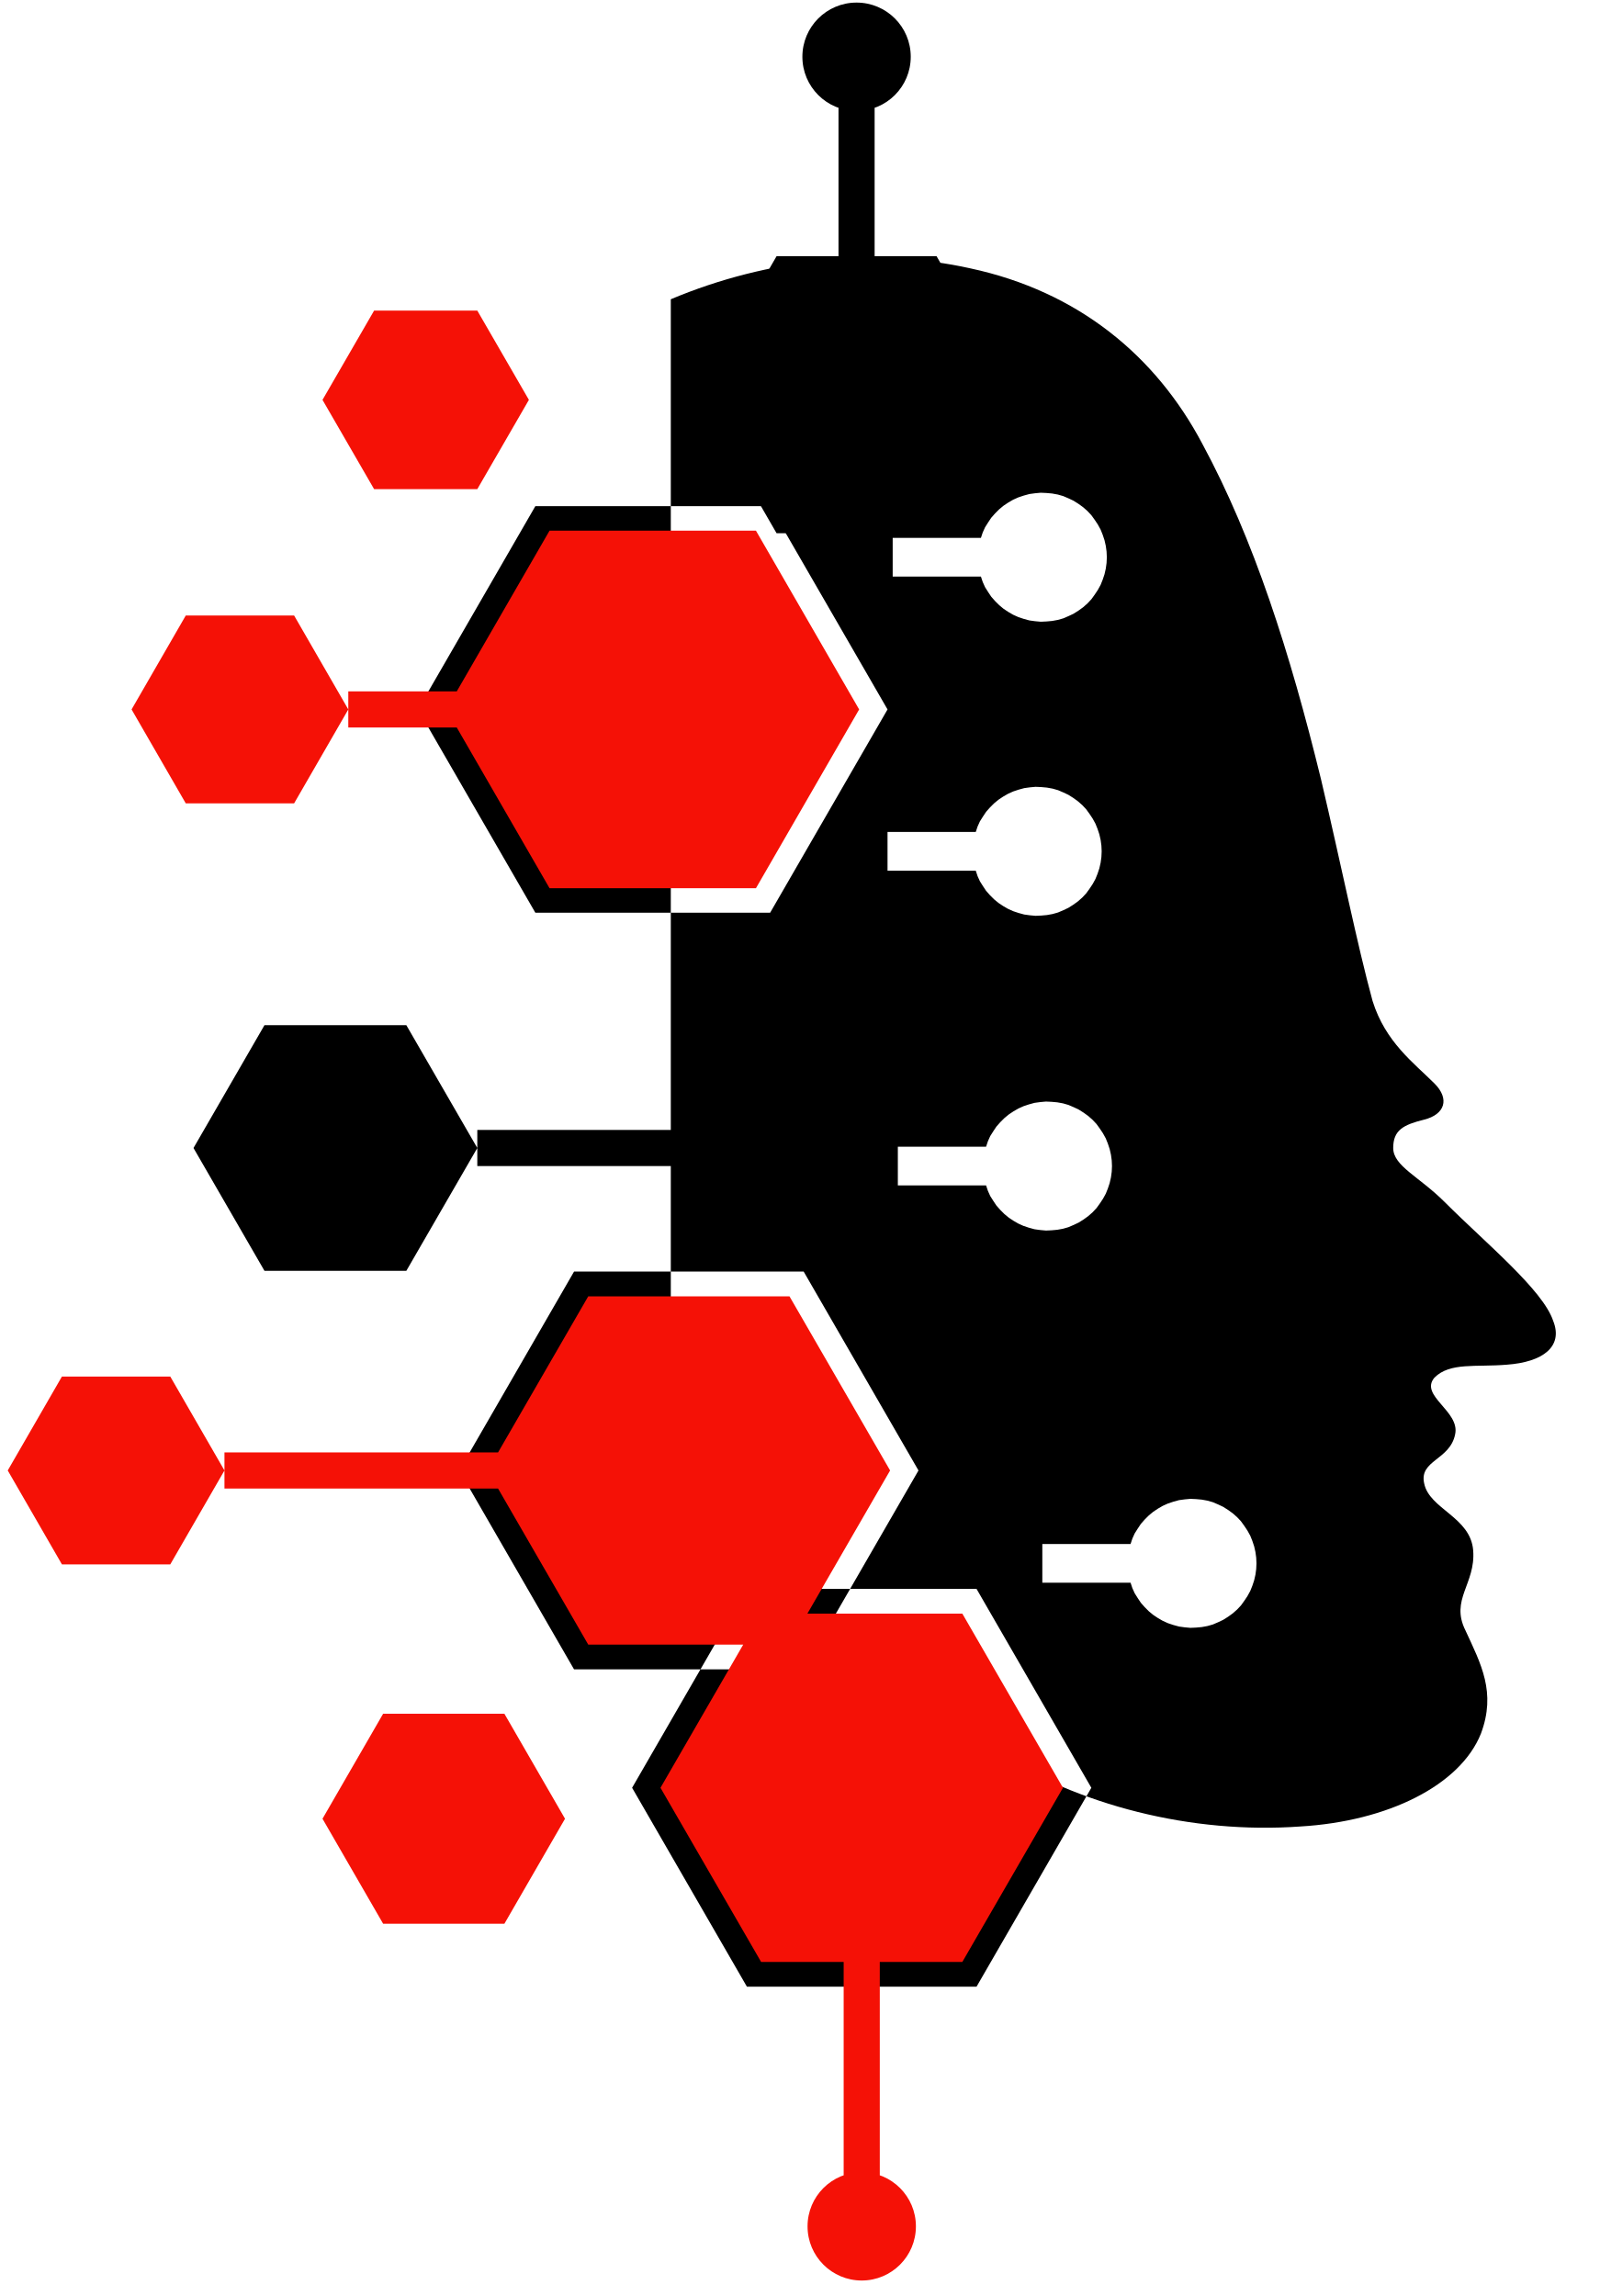
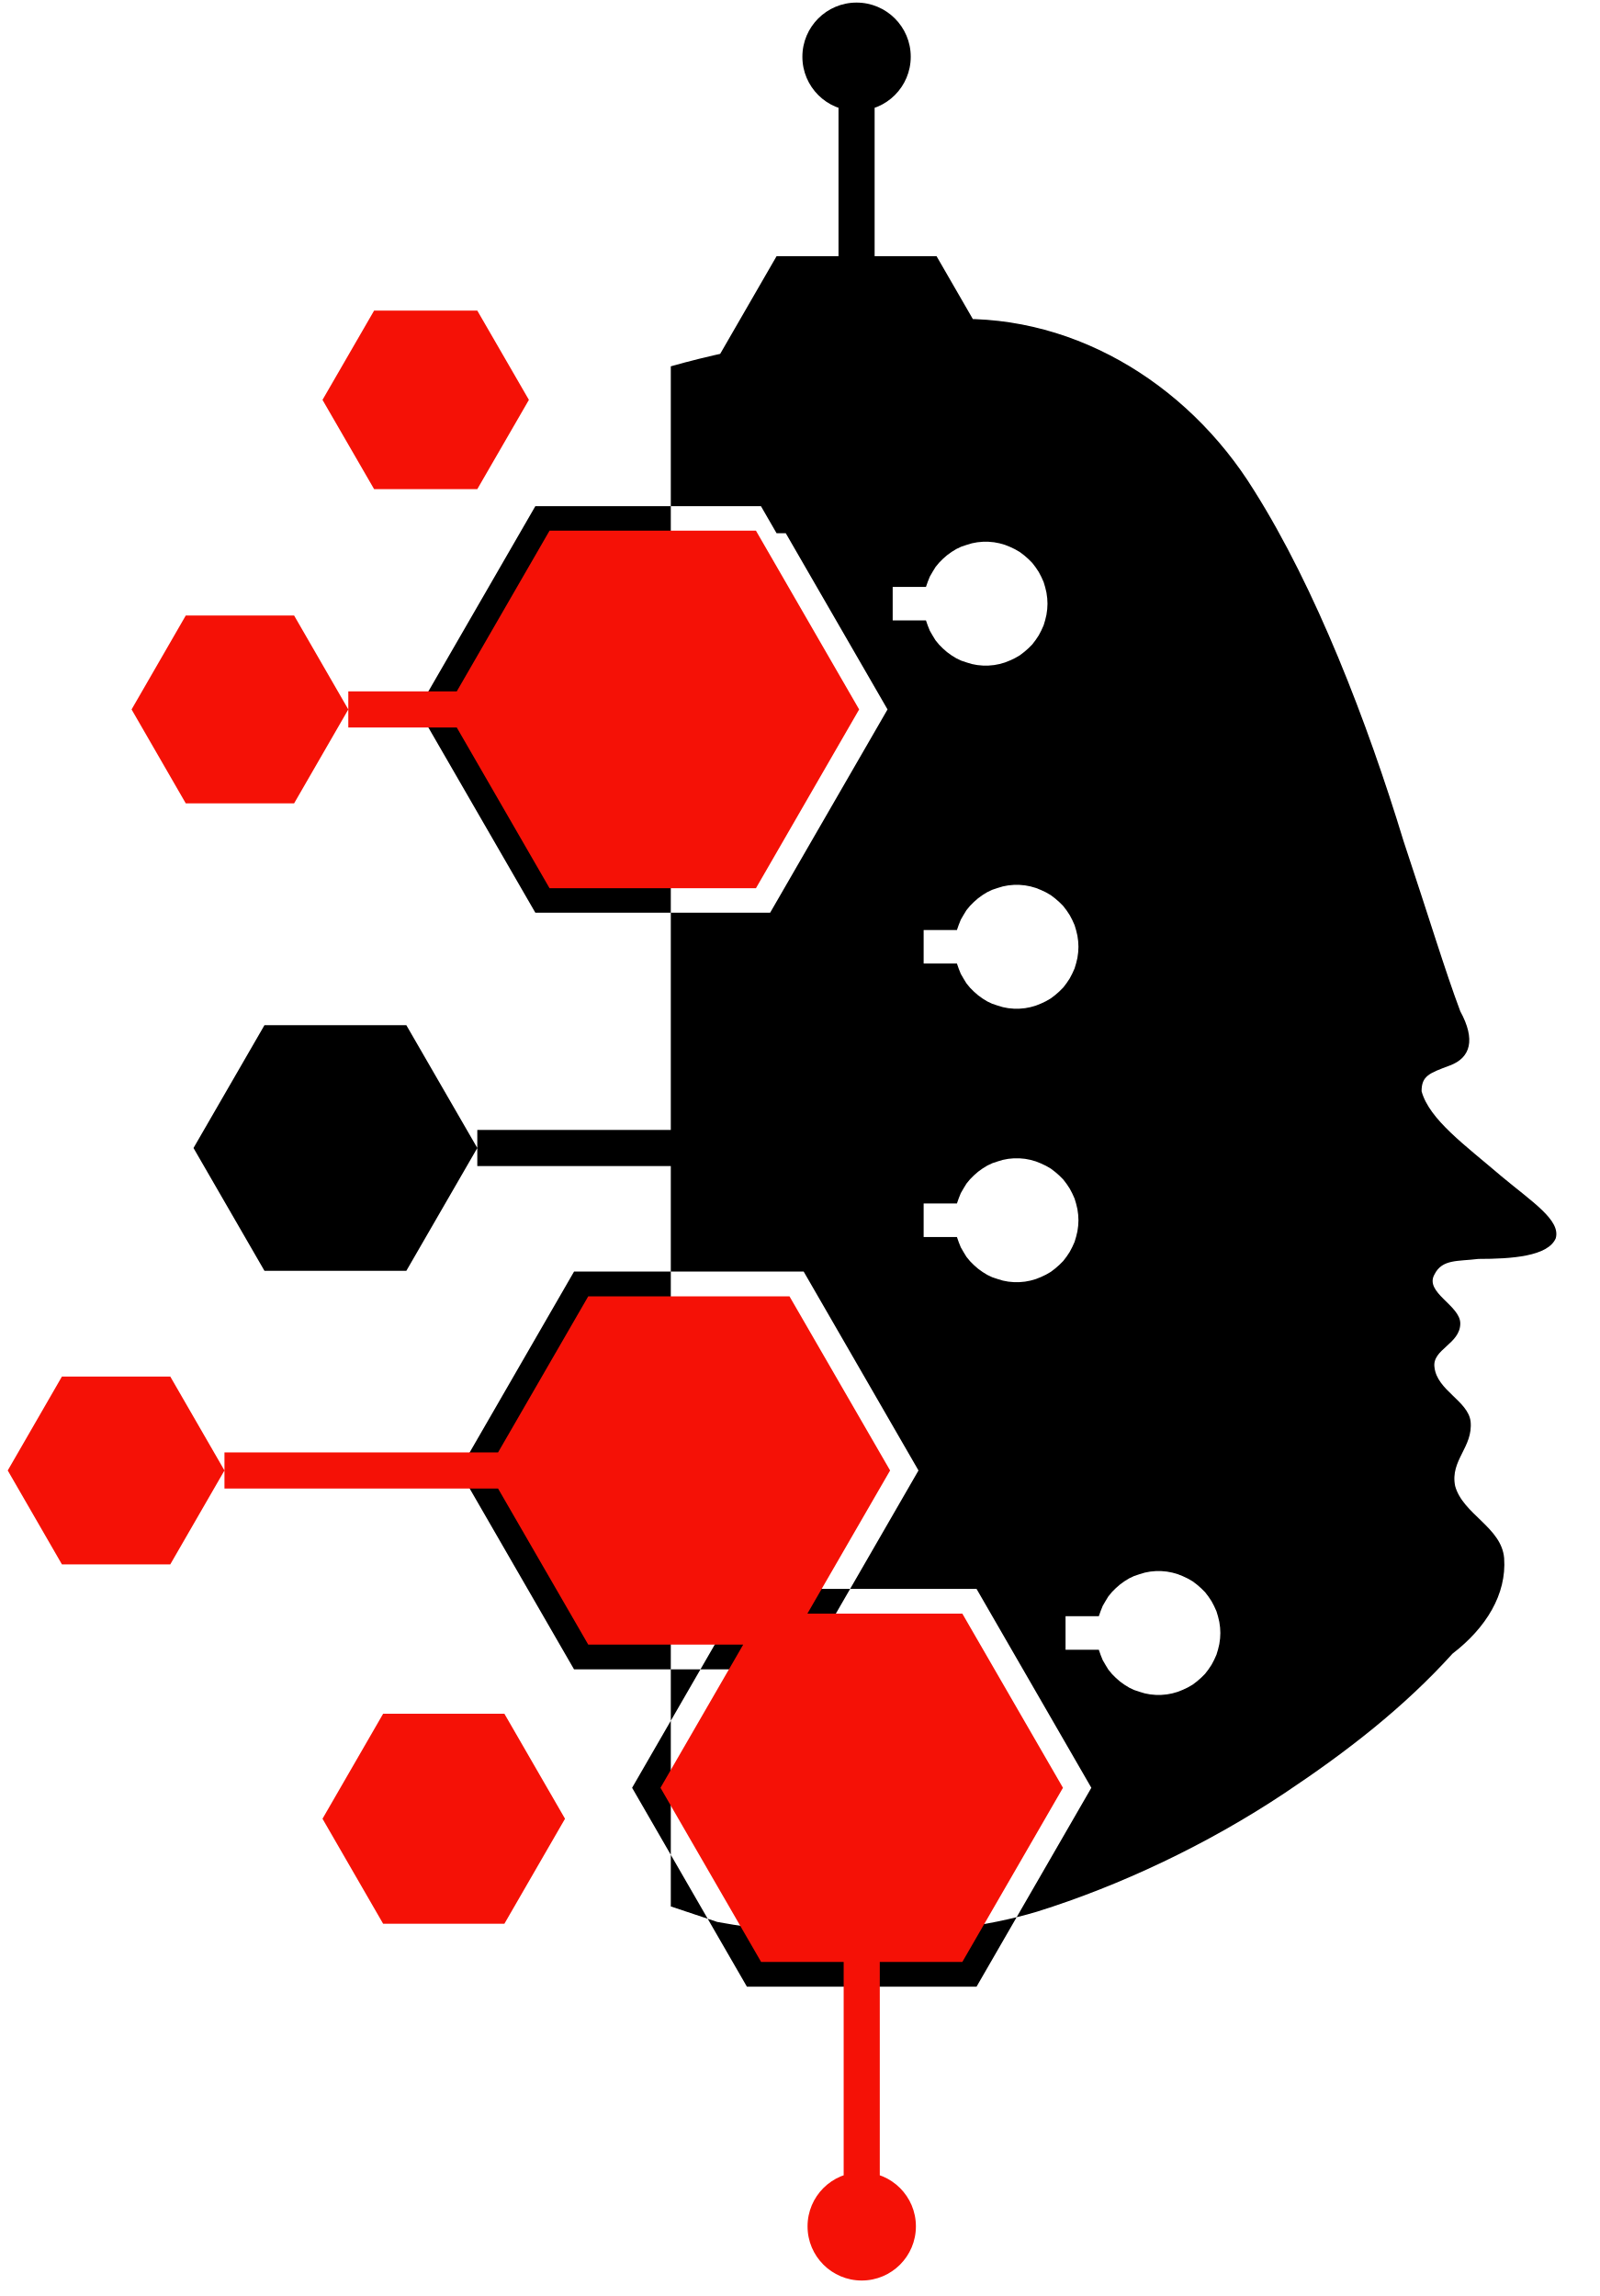
<svg xmlns="http://www.w3.org/2000/svg" viewBox="-10 0 620 890" role="img" aria-label="Ender Net">
-   <path fill="currentColor" fill-rule="evenodd" d="M250 116C288 100 330 96 366 104C408 113 438 138 456 172C476 209 490 253 502 302C510 336 516 366 522 388C527 404 538 412 546 420C552 426 550 432 542 434C534 436 530 438 530 445C530 452 540 456 550 466C566 482 588 500 592 512C596 522 588 528 574 529C562 530 552 528 546 534C540 541 556 547 554 556C552 566 540 566 542 575C544 585 560 588 561 601C562 614 552 620 558 632C564 645 570 656 564 672C556 692 528 706 494 708C452 711 408 700 374 678C340 656 300 636 272 626L250 622ZM336.0 208.5L370.2 208.5L370.9 206.4L371.8 204.4L373.0 202.5L374.2 200.7L375.7 199.0L377.3 197.4L379.0 196.0L380.8 194.8L382.7 193.7L384.7 192.8L386.8 192.1L389.0 191.5L391.2 191.2L393.4 191.0L395.6 191.1L397.8 191.3L400.0 191.7L402.1 192.3L404.2 193.2L406.1 194.1L408.0 195.3L409.8 196.6L411.5 198.1L413.0 199.7L414.3 201.5L415.5 203.3L416.6 205.3L417.4 207.3L418.1 209.4L418.6 211.6L418.9 213.8L419.0 216.0L418.9 218.2L418.6 220.4L418.1 222.6L417.4 224.7L416.6 226.7L415.5 228.7L414.3 230.5L413.0 232.3L411.5 233.9L409.8 235.4L408.0 236.7L406.1 237.9L404.2 238.8L402.1 239.7L400.0 240.3L397.8 240.7L395.6 240.9L393.4 241.0L391.2 240.8L389.0 240.5L386.8 239.9L384.7 239.2L382.7 238.3L380.8 237.2L379.0 236.0L377.3 234.6L375.7 233.0L374.2 231.3L373.0 229.5L371.8 227.6L370.9 225.6L370.2 223.5L336.0 223.5ZM334.0 322.5L368.2 322.5L368.9 320.4L369.8 318.4L371.0 316.5L372.2 314.7L373.7 313.0L375.3 311.4L377.0 310.0L378.8 308.8L380.7 307.7L382.7 306.8L384.8 306.1L387.0 305.5L389.2 305.2L391.4 305.0L393.6 305.1L395.8 305.3L398.0 305.7L400.1 306.3L402.2 307.2L404.1 308.1L406.0 309.3L407.8 310.6L409.5 312.1L411.0 313.7L412.3 315.5L413.5 317.3L414.6 319.3L415.4 321.3L416.1 323.4L416.6 325.6L416.9 327.8L417.0 330.0L416.9 332.2L416.6 334.4L416.1 336.6L415.4 338.7L414.6 340.7L413.5 342.7L412.3 344.5L411.0 346.3L409.5 347.9L407.8 349.4L406.0 350.7L404.1 351.9L402.2 352.8L400.1 353.7L398.0 354.3L395.8 354.7L393.6 354.9L391.4 355.0L389.2 354.8L387.0 354.5L384.8 353.9L382.7 353.2L380.7 352.3L378.8 351.2L377.0 350.0L375.3 348.6L373.7 347.0L372.2 345.3L371.0 343.5L369.8 341.6L368.9 339.6L368.2 337.5L334.0 337.5ZM338.0 444.5L372.2 444.5L372.9 442.4L373.8 440.4L375.0 438.5L376.2 436.7L377.7 435.0L379.3 433.4L381.0 432.0L382.8 430.8L384.7 429.7L386.7 428.8L388.8 428.1L391.0 427.5L393.2 427.2L395.4 427.0L397.6 427.1L399.8 427.3L402.0 427.7L404.1 428.3L406.2 429.2L408.1 430.1L410.0 431.3L411.8 432.6L413.5 434.1L415.0 435.7L416.3 437.5L417.5 439.3L418.6 441.3L419.4 443.3L420.1 445.4L420.6 447.6L420.9 449.8L421.0 452.0L420.9 454.2L420.6 456.4L420.1 458.6L419.4 460.7L418.6 462.7L417.5 464.7L416.3 466.5L415.0 468.3L413.5 469.9L411.8 471.4L410.0 472.7L408.1 473.9L406.2 474.8L404.1 475.7L402.0 476.3L399.8 476.7L397.6 476.9L395.4 477.0L393.2 476.8L391.0 476.5L388.8 475.9L386.7 475.2L384.7 474.3L382.8 473.2L381.0 472.0L379.3 470.6L377.7 469.0L376.2 467.3L375.0 465.5L373.8 463.6L372.9 461.6L372.2 459.5L338.0 459.5ZM394.0 598.5L428.2 598.5L428.9 596.4L429.8 594.4L431.0 592.5L432.2 590.7L433.7 589.0L435.3 587.4L437.0 586.0L438.8 584.8L440.7 583.7L442.7 582.8L444.8 582.1L447.0 581.5L449.2 581.2L451.4 581.0L453.6 581.1L455.8 581.3L458.0 581.7L460.1 582.3L462.2 583.2L464.1 584.1L466.0 585.3L467.8 586.6L469.5 588.1L471.0 589.7L472.3 591.5L473.5 593.3L474.6 595.3L475.4 597.3L476.1 599.4L476.6 601.6L476.9 603.8L477.0 606.0L476.9 608.2L476.6 610.4L476.1 612.6L475.4 614.7L474.6 616.7L473.5 618.7L472.3 620.5L471.0 622.3L469.5 623.9L467.8 625.4L466.0 626.7L464.1 627.9L462.2 628.8L460.1 629.7L458.0 630.3L455.8 630.7L453.6 630.9L451.4 631.0L449.2 630.8L447.0 630.5L444.8 629.9L442.7 629.2L440.7 628.3L438.8 627.2L437.0 626.0L435.3 624.6L433.7 623.0L432.2 621.3L431.0 619.5L429.8 617.6L428.9 615.6L428.2 613.5L394.0 613.5ZM334.0 275.0L288.5 353.8L197.5 353.8L152.0 275.0L197.5 196.2L288.5 196.2ZM346.0 570.0L301.5 647.1L212.5 647.1L168.0 570.0L212.5 492.9L301.5 492.9ZM413.0 693.0L368.5 770.1L279.5 770.1L235.0 693.0L279.5 615.9L368.5 615.9Z" />
-   <path fill="currentColor" d="M322.00 1.00C333.60 1.00 343.00 10.40 343.00 22.00C343.00 33.60 333.60 43.00 322.00 43.00C310.40 43.00 301.00 33.60 301.00 22.00C301.00 10.40 310.40 1.00 322.00 1.00ZM315 22L329 22L329 153L315 153ZM384.0 153.0L353.0 206.7L291.0 206.7L260.0 153.0L291.0 99.3L353.0 99.3ZM175 438L267 438L267 452L175 452ZM175.0 445.0L147.5 492.6L92.5 492.6L65.0 445.0L92.5 397.4L147.5 397.4Z" />
+   <path fill="currentColor" d="M250 142C278 134 316 128 354 124C404 120 450 148 476 190C500 228 520 280 534 326C544 356 550 376 556 392C562 403 560 410 552 413C544 416 541 417 541 423C544 434 558 444 572 456C584 466 595 473 593 480C590 487 576 488 563 488C555 489 549 488 546 494C542 501 556 506 556 513C556 521 545 523 546 530C547 539 559 543 560 551C561 561 552 566 554 576C557 587 572 592 573 604C574 618 566 631 553 641C534 662 512 679 488 695C458 715 424 731 392 741C352 753 300 751 268 745L250 739ZM322.00 1.00C333.60 1.00 343.00 10.40 343.00 22.00C343.00 33.60 333.60 43.00 322.00 43.00C310.40 43.00 301.00 33.60 301.00 22.00C301.00 10.40 310.40 1.00 322.00 1.00ZM315 22L329 22L329 153L315 153ZM384.0 153.0L353.0 206.7L291.0 206.7L260.0 153.0L291.0 99.3L353.0 99.3ZM175 438L267 438L267 452L175 452ZM175.0 445.0L147.5 492.6L92.5 492.6L65.0 445.0L92.5 397.4L147.5 397.4ZM336.0 240.5L348.9 240.5L349.6 242.5L350.4 244.5L351.5 246.4L352.6 248.2L354.0 249.9L355.5 251.4L357.1 252.8L358.9 254.1L360.7 255.2L362.6 256.1L364.7 256.8L366.7 257.4L368.8 257.8L371.0 258.0L373.1 258.0L375.3 257.8L377.4 257.4L379.5 256.8L381.5 256.0L383.4 255.1L385.3 254.0L387.0 252.7L388.6 251.3L390.1 249.8L391.4 248.1L392.6 246.3L393.6 244.4L394.5 242.4L395.1 240.4L395.6 238.3L395.9 236.1L396.0 234.0L395.9 231.9L395.6 229.7L395.1 227.6L394.5 225.6L393.6 223.6L392.6 221.7L391.4 219.9L390.1 218.2L388.6 216.7L387.0 215.3L385.3 214.0L383.4 212.9L381.5 212.0L379.5 211.2L377.4 210.6L375.3 210.2L373.1 210.0L371.0 210.0L368.8 210.2L366.7 210.6L364.7 211.2L362.6 211.9L360.7 212.8L358.9 213.9L357.1 215.2L355.5 216.6L354.0 218.1L352.6 219.8L351.5 221.6L350.4 223.5L349.6 225.5L348.9 227.5L336.0 227.5ZM348.0 373.5L360.9 373.5L361.6 375.5L362.4 377.5L363.5 379.4L364.6 381.2L366.0 382.9L367.5 384.4L369.1 385.8L370.9 387.1L372.7 388.2L374.6 389.1L376.7 389.8L378.7 390.4L380.8 390.8L383.0 391.0L385.1 391.0L387.3 390.8L389.4 390.4L391.5 389.8L393.5 389.0L395.4 388.1L397.3 387.0L399.0 385.7L400.6 384.3L402.1 382.8L403.4 381.1L404.6 379.3L405.6 377.4L406.5 375.4L407.1 373.4L407.6 371.3L407.9 369.1L408.0 367.0L407.9 364.9L407.6 362.7L407.1 360.6L406.5 358.6L405.6 356.6L404.6 354.7L403.4 352.9L402.1 351.2L400.6 349.7L399.0 348.3L397.3 347.0L395.4 345.9L393.5 345.0L391.5 344.2L389.4 343.6L387.3 343.2L385.1 343.0L383.0 343.0L380.8 343.2L378.7 343.6L376.7 344.2L374.6 344.9L372.7 345.8L370.9 346.9L369.1 348.2L367.5 349.6L366.0 351.1L364.6 352.8L363.5 354.6L362.4 356.5L361.6 358.5L360.9 360.5L348.0 360.5ZM348.0 479.5L360.9 479.5L361.6 481.5L362.4 483.5L363.5 485.4L364.6 487.2L366.0 488.9L367.5 490.4L369.1 491.8L370.9 493.1L372.7 494.2L374.6 495.1L376.7 495.8L378.7 496.4L380.8 496.8L383.0 497.0L385.1 497.0L387.3 496.8L389.4 496.4L391.5 495.8L393.5 495.0L395.4 494.1L397.3 493.0L399.0 491.7L400.6 490.3L402.1 488.8L403.4 487.1L404.6 485.3L405.6 483.4L406.5 481.4L407.1 479.4L407.6 477.3L407.9 475.1L408.0 473.0L407.9 470.9L407.6 468.7L407.1 466.6L406.5 464.6L405.6 462.6L404.6 460.7L403.4 458.9L402.1 457.2L400.6 455.7L399.0 454.3L397.3 453.0L395.4 451.9L393.5 451.0L391.5 450.2L389.4 449.6L387.3 449.2L385.1 449.0L383.0 449.0L380.8 449.2L378.7 449.6L376.7 450.2L374.6 450.9L372.7 451.8L370.9 452.9L369.1 454.2L367.5 455.6L366.0 457.1L364.6 458.8L363.5 460.6L362.4 462.5L361.6 464.5L360.9 466.5L348.0 466.5ZM403.0 639.5L415.9 639.5L416.6 641.5L417.4 643.5L418.5 645.4L419.6 647.2L421.0 648.9L422.5 650.4L424.1 651.8L425.9 653.1L427.7 654.2L429.6 655.1L431.7 655.8L433.7 656.4L435.8 656.8L438.0 657.0L440.1 657.0L442.3 656.8L444.4 656.4L446.5 655.8L448.5 655.0L450.4 654.1L452.3 653.0L454.0 651.7L455.6 650.3L457.1 648.8L458.4 647.1L459.6 645.3L460.6 643.4L461.5 641.4L462.1 639.4L462.6 637.3L462.9 635.1L463.0 633.0L462.9 630.9L462.6 628.7L462.1 626.6L461.5 624.6L460.6 622.6L459.6 620.7L458.4 618.9L457.1 617.2L455.6 615.7L454.0 614.3L452.3 613.0L450.4 611.9L448.5 611.0L446.5 610.2L444.4 609.6L442.3 609.2L440.1 609.0L438.0 609.0L435.8 609.2L433.7 609.6L431.7 610.2L429.6 610.9L427.7 611.8L425.9 612.9L424.1 614.2L422.5 615.6L421.0 617.1L419.6 618.8L418.5 620.6L417.4 622.5L416.6 624.5L415.9 626.5L403.0 626.5ZM288.5 196.2L197.5 196.2L152.0 275.0L197.5 353.8L288.5 353.8L334.0 275.0ZM301.5 492.9L212.5 492.9L168.0 570.0L212.5 647.1L301.5 647.1L346.0 570.0ZM368.5 615.9L279.5 615.9L235.0 693.0L279.5 770.1L368.5 770.1L413.0 693.0Z" />
  <path fill="#F51106" d="M195.0 155.0L175.0 189.6L135.0 189.6L115.0 155.0L135.0 120.4L175.0 120.4ZM125 268L167 268L167 282L125 282ZM125.0 275.0L104.0 311.4L62.0 311.4L41.0 275.0L62.0 238.6L104.0 238.6ZM323.0 275.0L283.0 344.3L203.0 344.3L163.0 275.0L203.0 205.7L283.0 205.7ZM77 563L184 563L184 577L77 577ZM77.0 570.0L56.0 606.4L14.0 606.4L-7.0 570.0L14.0 533.6L56.0 533.6ZM335.0 570.0L296.0 637.5L218.0 637.5L179.0 570.0L218.0 502.5L296.0 502.5ZM209.0 705.0L185.5 745.7L138.5 745.7L115.0 705.0L138.5 664.3L185.5 664.3ZM402.0 693.0L363.0 760.5L285.0 760.5L246.0 693.0L285.0 625.5L363.0 625.5ZM317 693L331 693L331 863L317 863ZM324.00 842.00C335.60 842.00 345.00 851.40 345.00 863.00C345.00 874.60 335.60 884.00 324.00 884.00C312.40 884.00 303.00 874.60 303.00 863.00C303.00 851.40 312.40 842.00 324.00 842.00Z" />
</svg>
